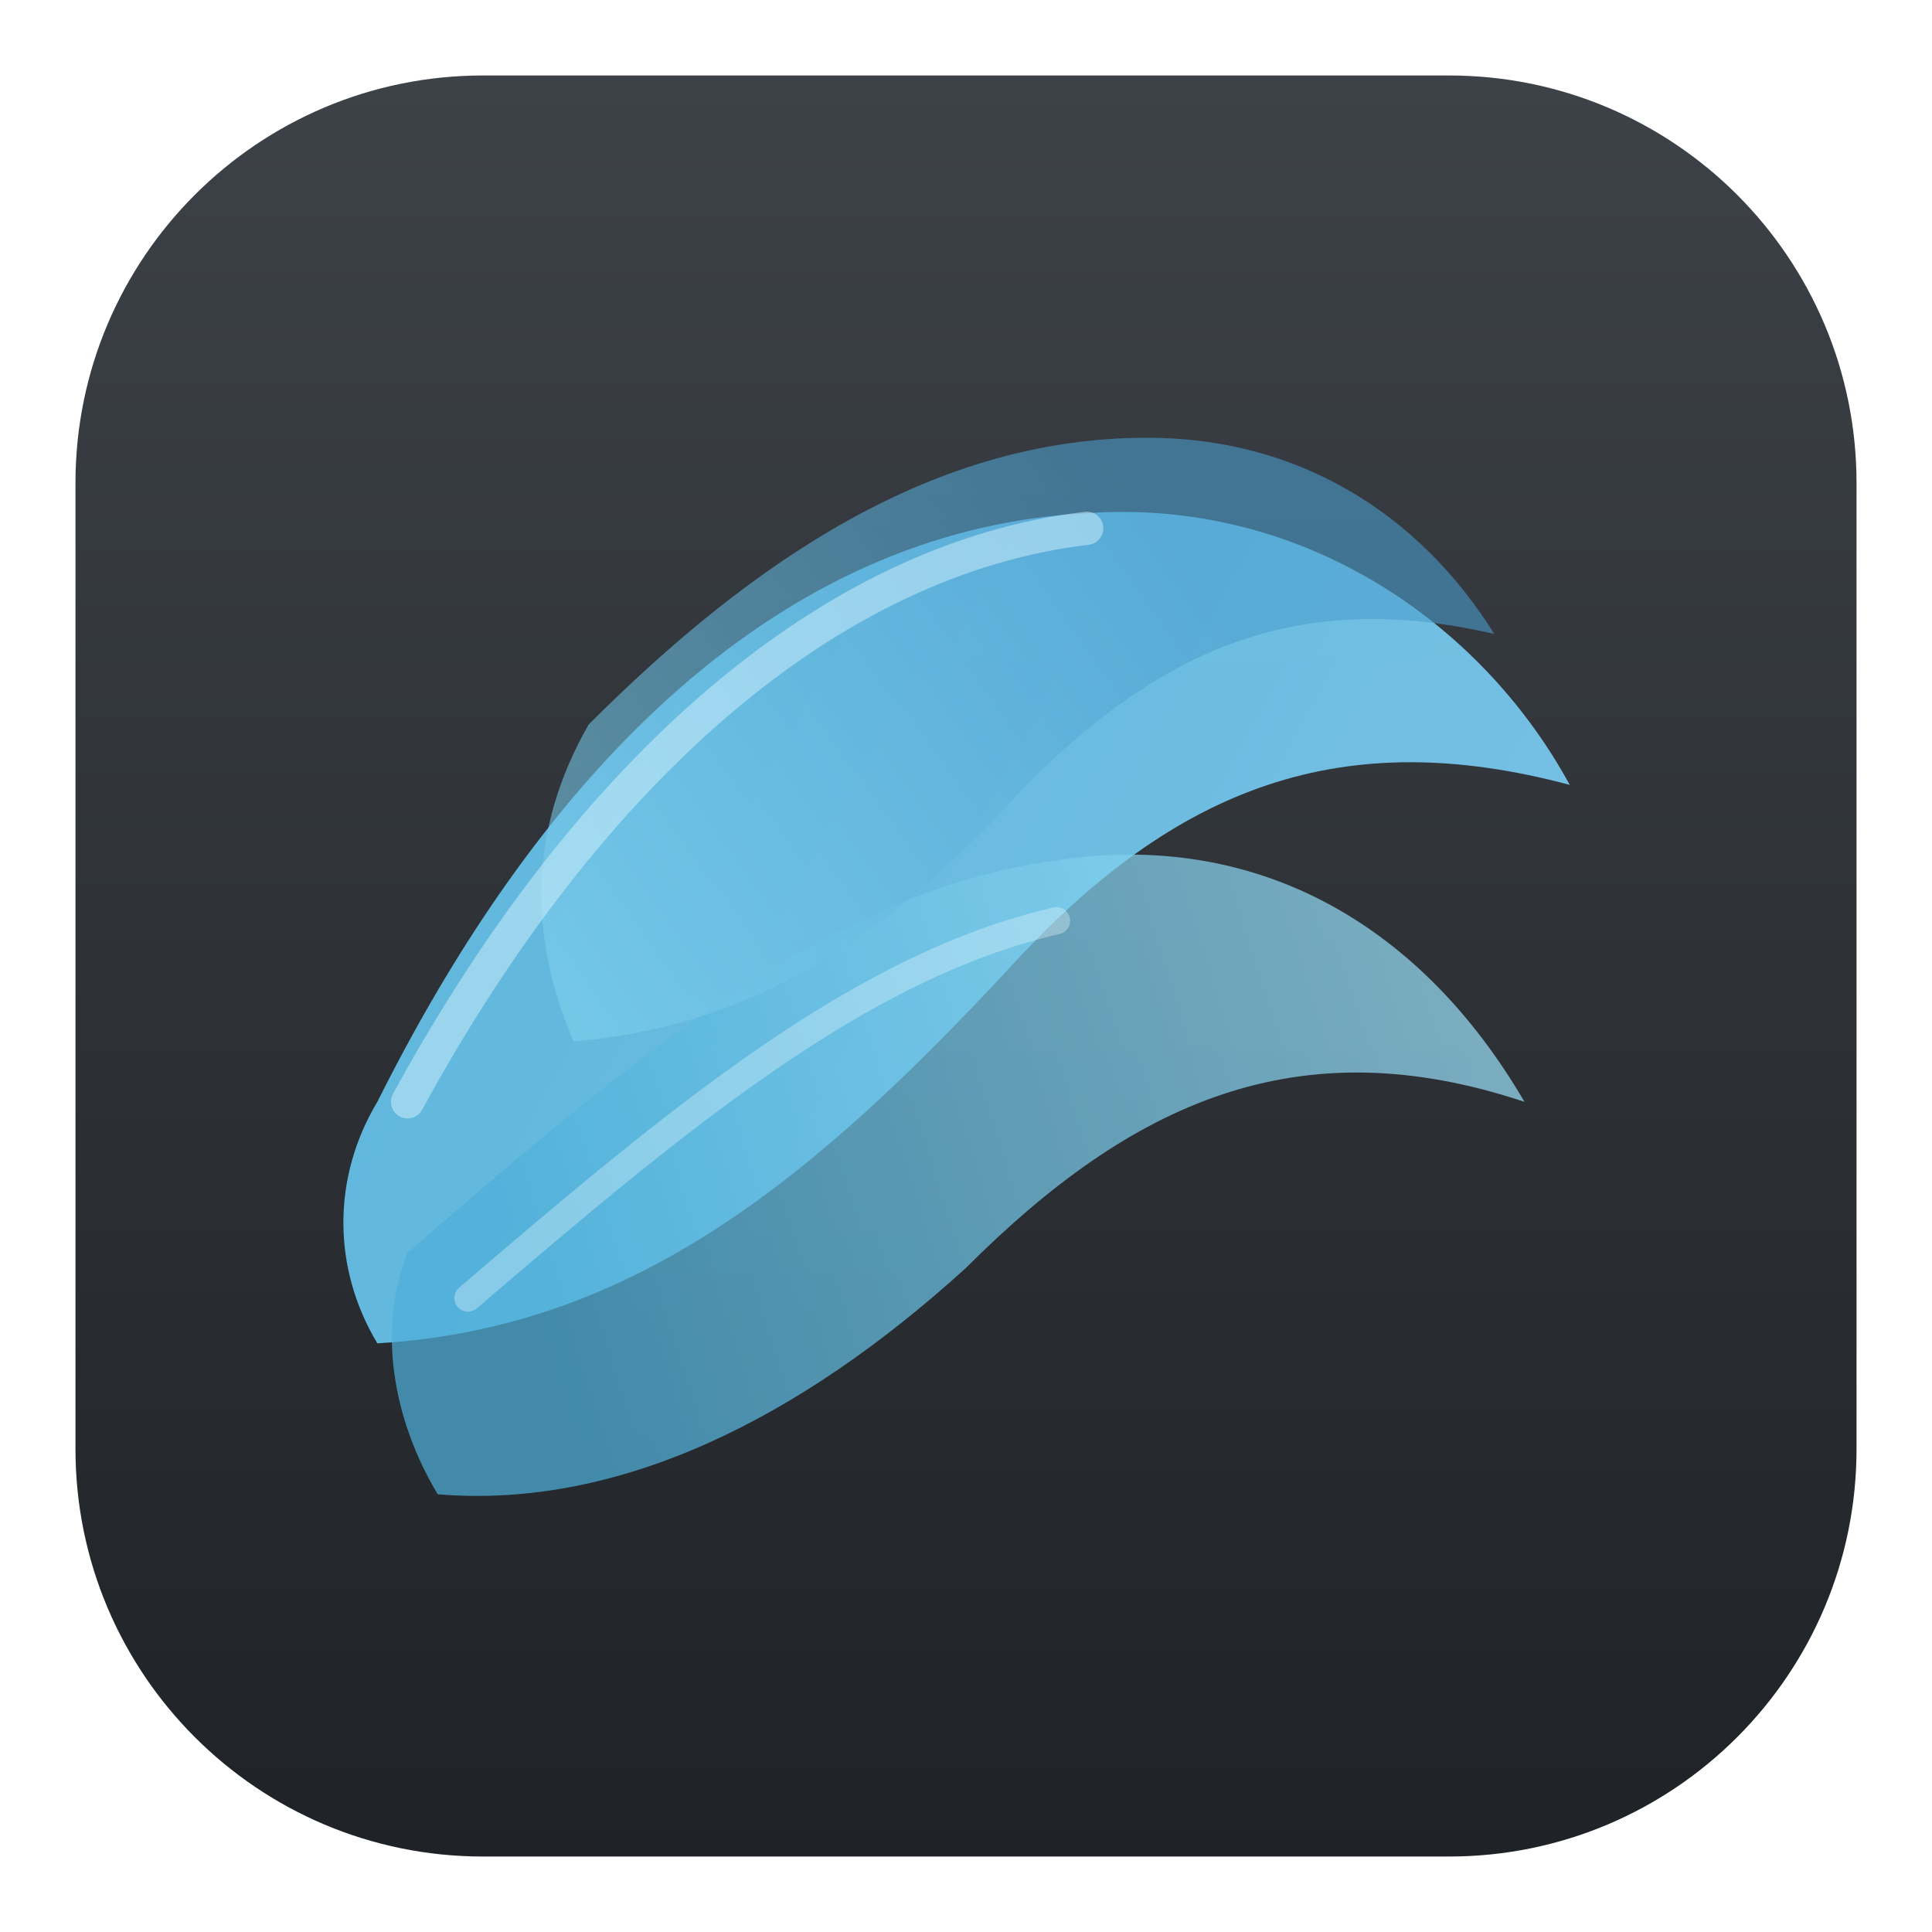
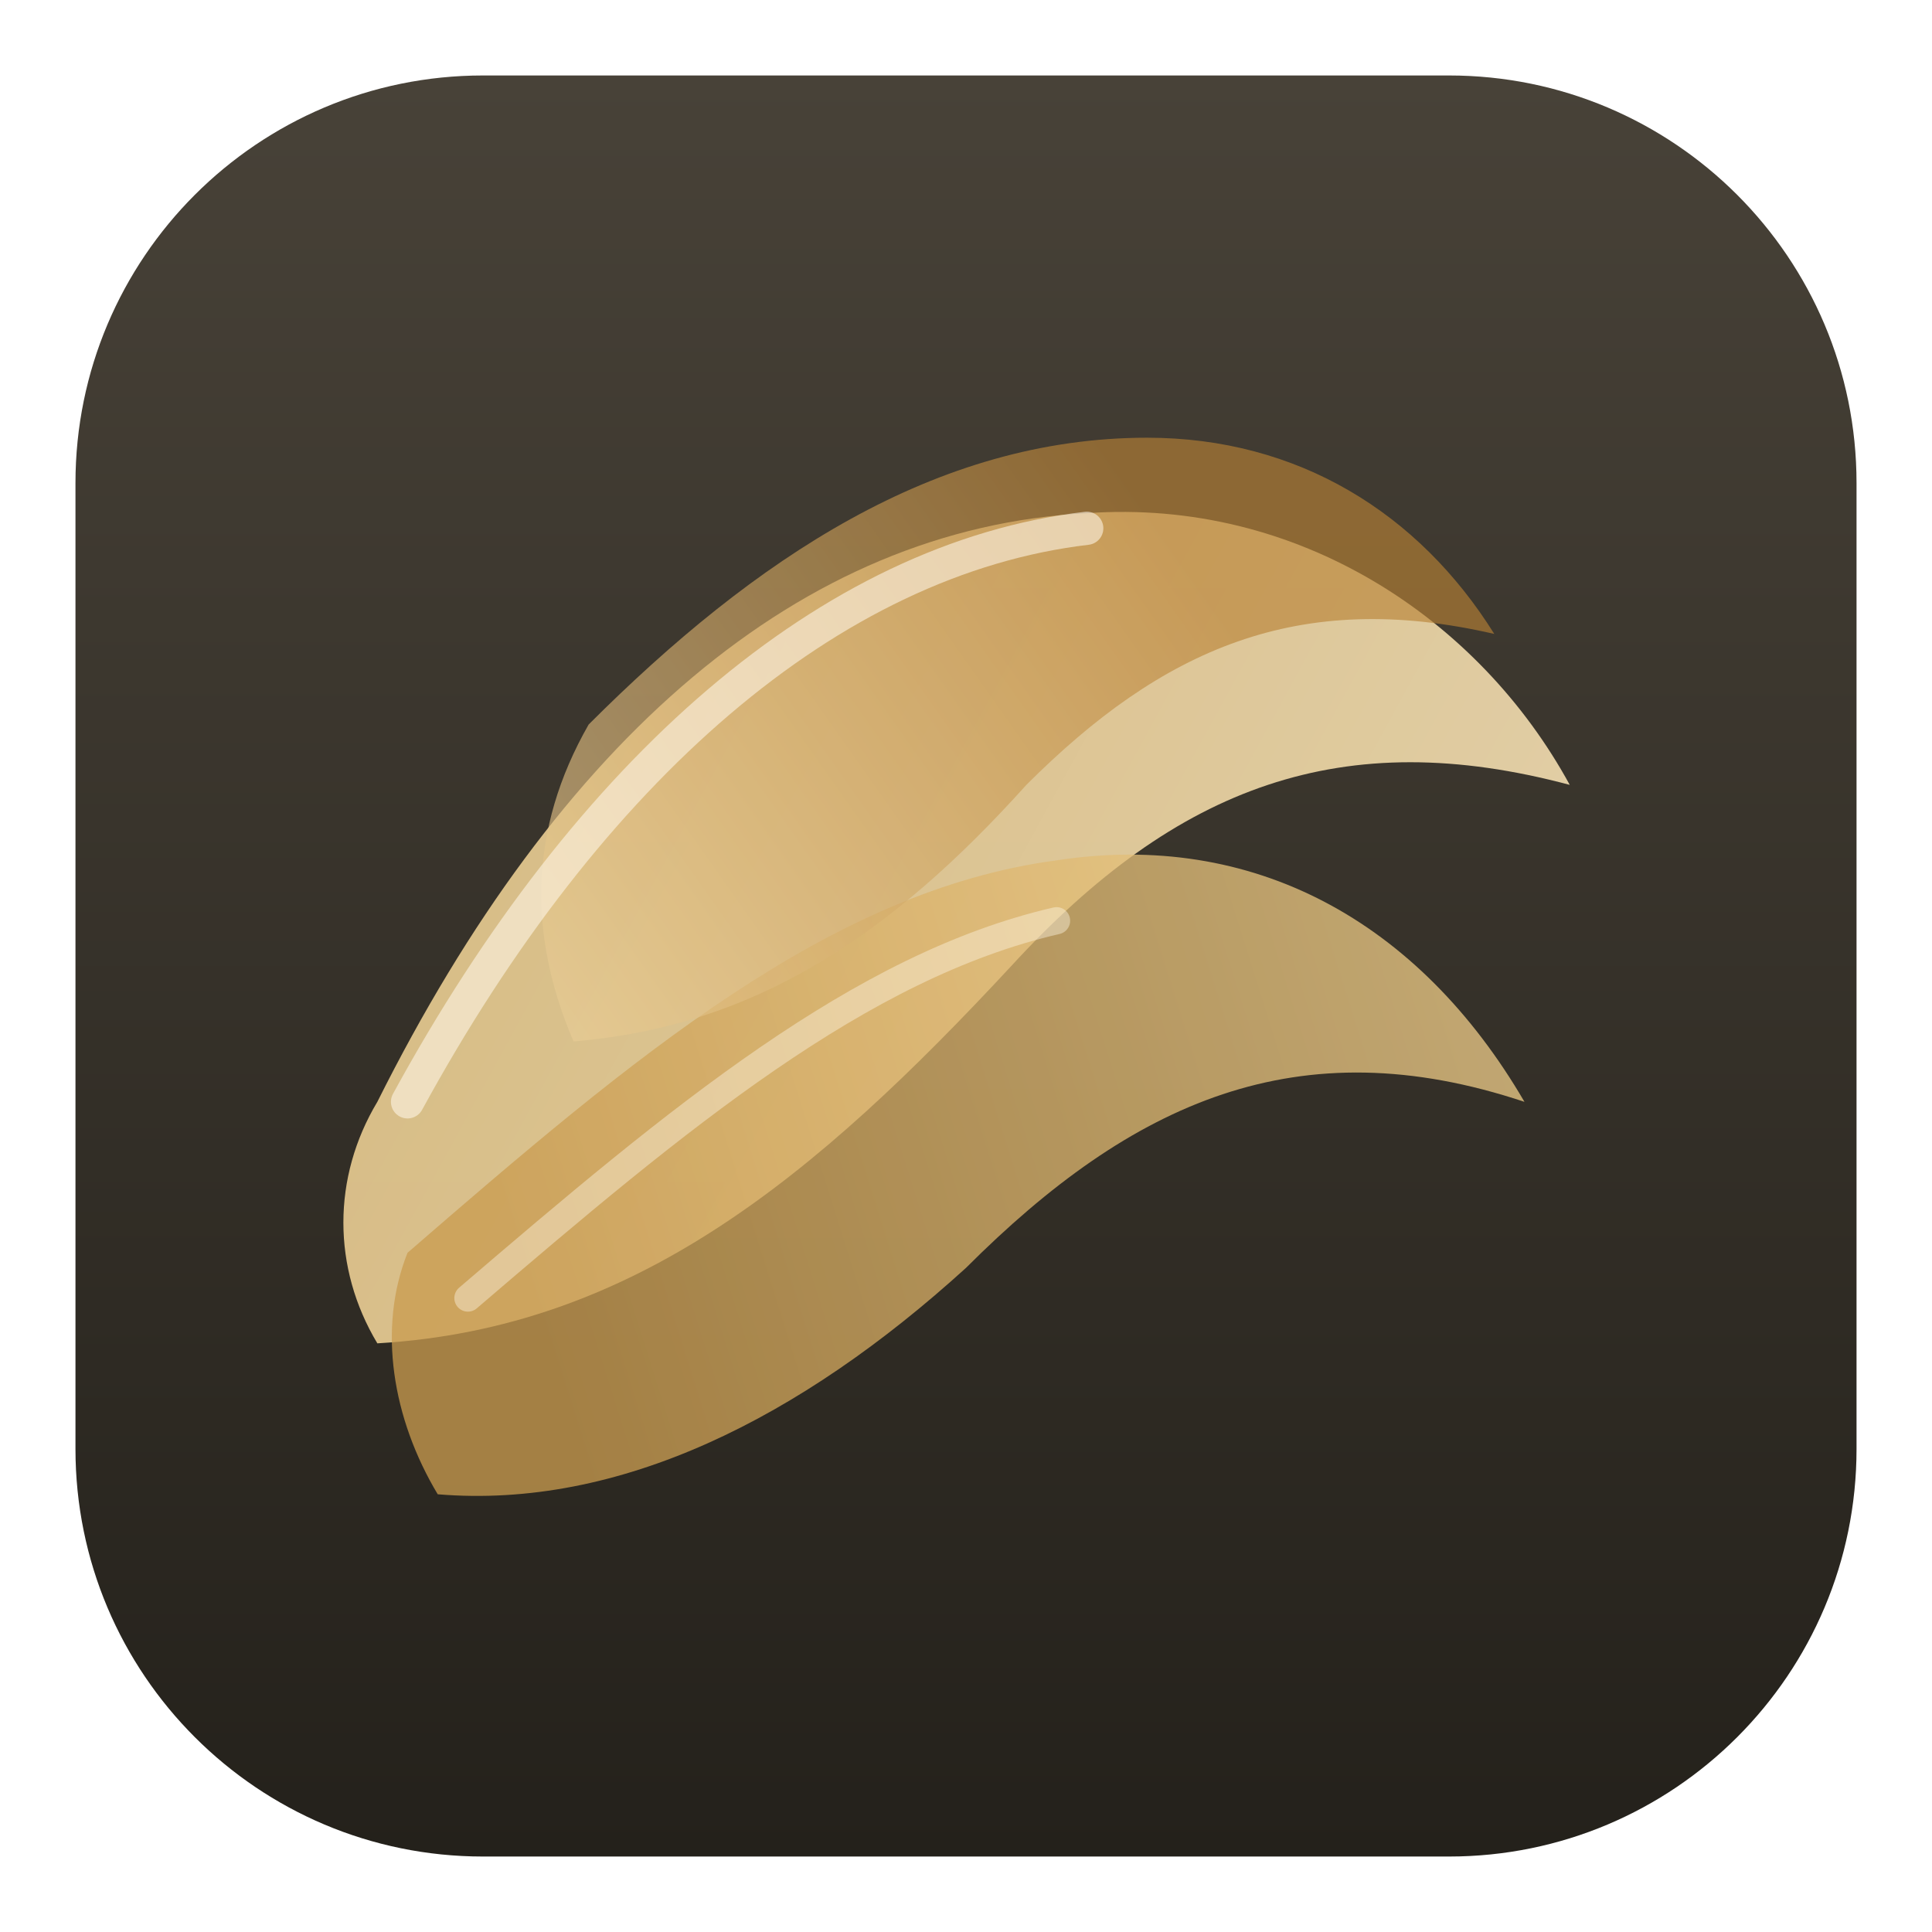
<svg xmlns="http://www.w3.org/2000/svg" width="128" height="128" viewBox="0 0 128 128" fill="none">
  <defs>
    <linearGradient id="tile" x1="64" y1="5" x2="64" y2="123" gradientUnits="userSpaceOnUse">
-       <stop stop-color="#3D4248" />
-       <stop offset="1" stop-color="#1F2226" />
+       <stop stop-color="#484238" />
+       <stop offset="1" stop-color="#24211B" />
    </linearGradient>
    <linearGradient id="glazeA" x1="27" y1="42" x2="102" y2="83" gradientUnits="userSpaceOnUse">
-       <stop stop-color="#63C8F2" />
-       <stop offset="1" stop-color="#83D4FB" />
+       <stop stop-color="#E8C98B" />
+       <stop offset="1" stop-color="#F5E2B8" />
    </linearGradient>
    <linearGradient id="glazeB" x1="30" y1="70" x2="100" y2="48" gradientUnits="userSpaceOnUse">
-       <stop stop-color="#4DAFD9" />
-       <stop offset="1" stop-color="#A1E2F8" />
+       <stop stop-color="#C99B4F" />
+       <stop offset="1" stop-color="#F1D18E" />
    </linearGradient>
    <linearGradient id="glazeC" x1="40" y1="91" x2="91" y2="55" gradientUnits="userSpaceOnUse">
-       <stop stop-color="#8ADCF5" />
-       <stop offset="1" stop-color="#4A9ECF" />
+       <stop stop-color="#F3DCA9" />
+       <stop offset="1" stop-color="#B98235" />
    </linearGradient>
  </defs>
  <rect x="5" y="5" width="118" height="118" rx="27" fill="url(#tile)" />
-   <path d="M25 73C37 49 53 35 72 34C86 33 98 41 104 52C89 48 78 52 67 64C54 78 42 88 25 89C22 84 22 78 25 73Z" fill="url(#glazeA)" opacity=".88" />
-   <path d="M27 83C42 70 55 59 70 57C83 55 94 61 101 73C86 68 75 73 64 84C53 94 41 100 29 99C26 94 25 88 27 83Z" fill="url(#glazeB)" opacity=".72" />
-   <path d="M39 48C50 37 62 29 76 29C86 29 94 34 99 42C86 39 77 43 68 52C59 62 50 68 38 69C35 62 35 55 39 48Z" fill="url(#glazeC)" opacity=".58" />
-   <path d="M27 73C39 51 55 37 72 35" stroke="#D9F5FF" stroke-width="2.2" stroke-linecap="round" opacity=".48" />
-   <path d="M31 86C45 74 57 64 70 61" stroke="#E8FAFF" stroke-width="1.8" stroke-linecap="round" opacity=".35" />
+   <path d="M25 73C37 49 53 35 72 34C86 33 98 41 104 52C89 48 78 52 67 64C54 78 42 88 25 89C22 84 22 78 25 73Z" fill="url(#glazeA)" opacity=".9" />
+   <path d="M27 83C42 70 55 59 70 57C83 55 94 61 101 73C86 68 75 73 64 84C53 94 41 100 29 99C26 94 25 88 27 83Z" fill="url(#glazeB)" opacity=".76" />
+   <path d="M39 48C50 37 62 29 76 29C86 29 94 34 99 42C86 39 77 43 68 52C59 62 50 68 38 69C35 62 35 55 39 48Z" fill="url(#glazeC)" opacity=".64" />
+   <path d="M27 73C39 51 55 37 72 35" stroke="#FFF7E8" stroke-width="2.2" stroke-linecap="round" opacity=".58" />
+   <path d="M31 86C45 74 57 64 70 61" stroke="#FFF7E8" stroke-width="1.8" stroke-linecap="round" opacity=".42" />
</svg>
